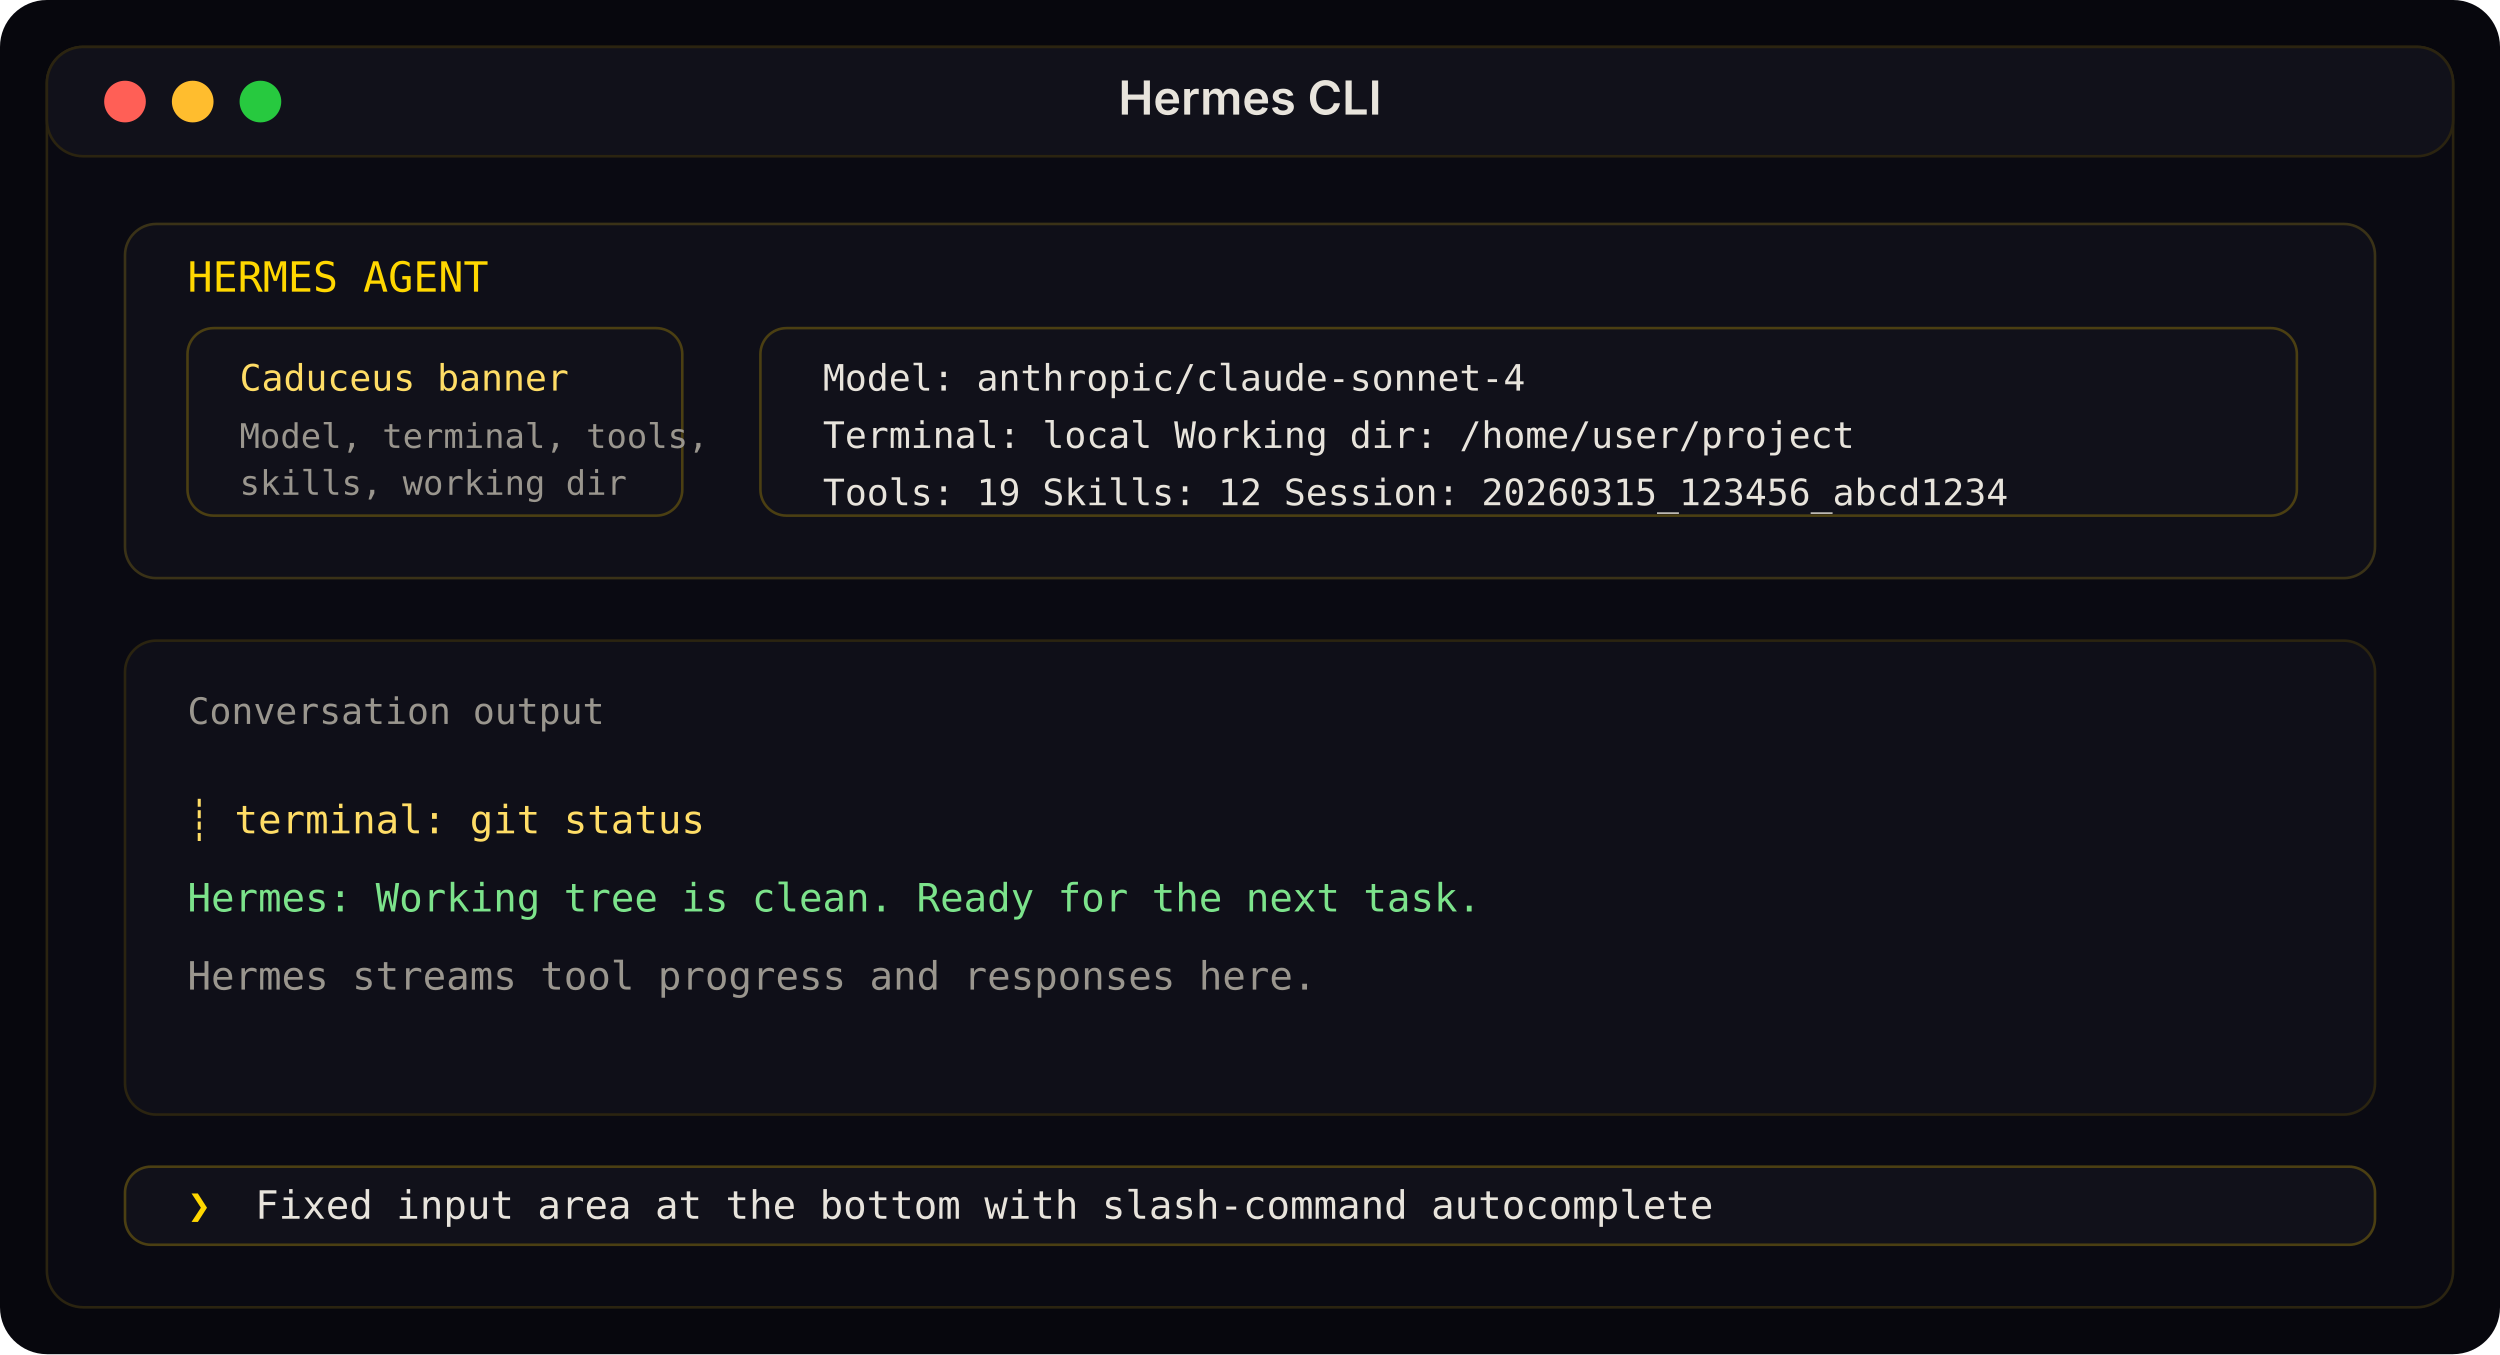
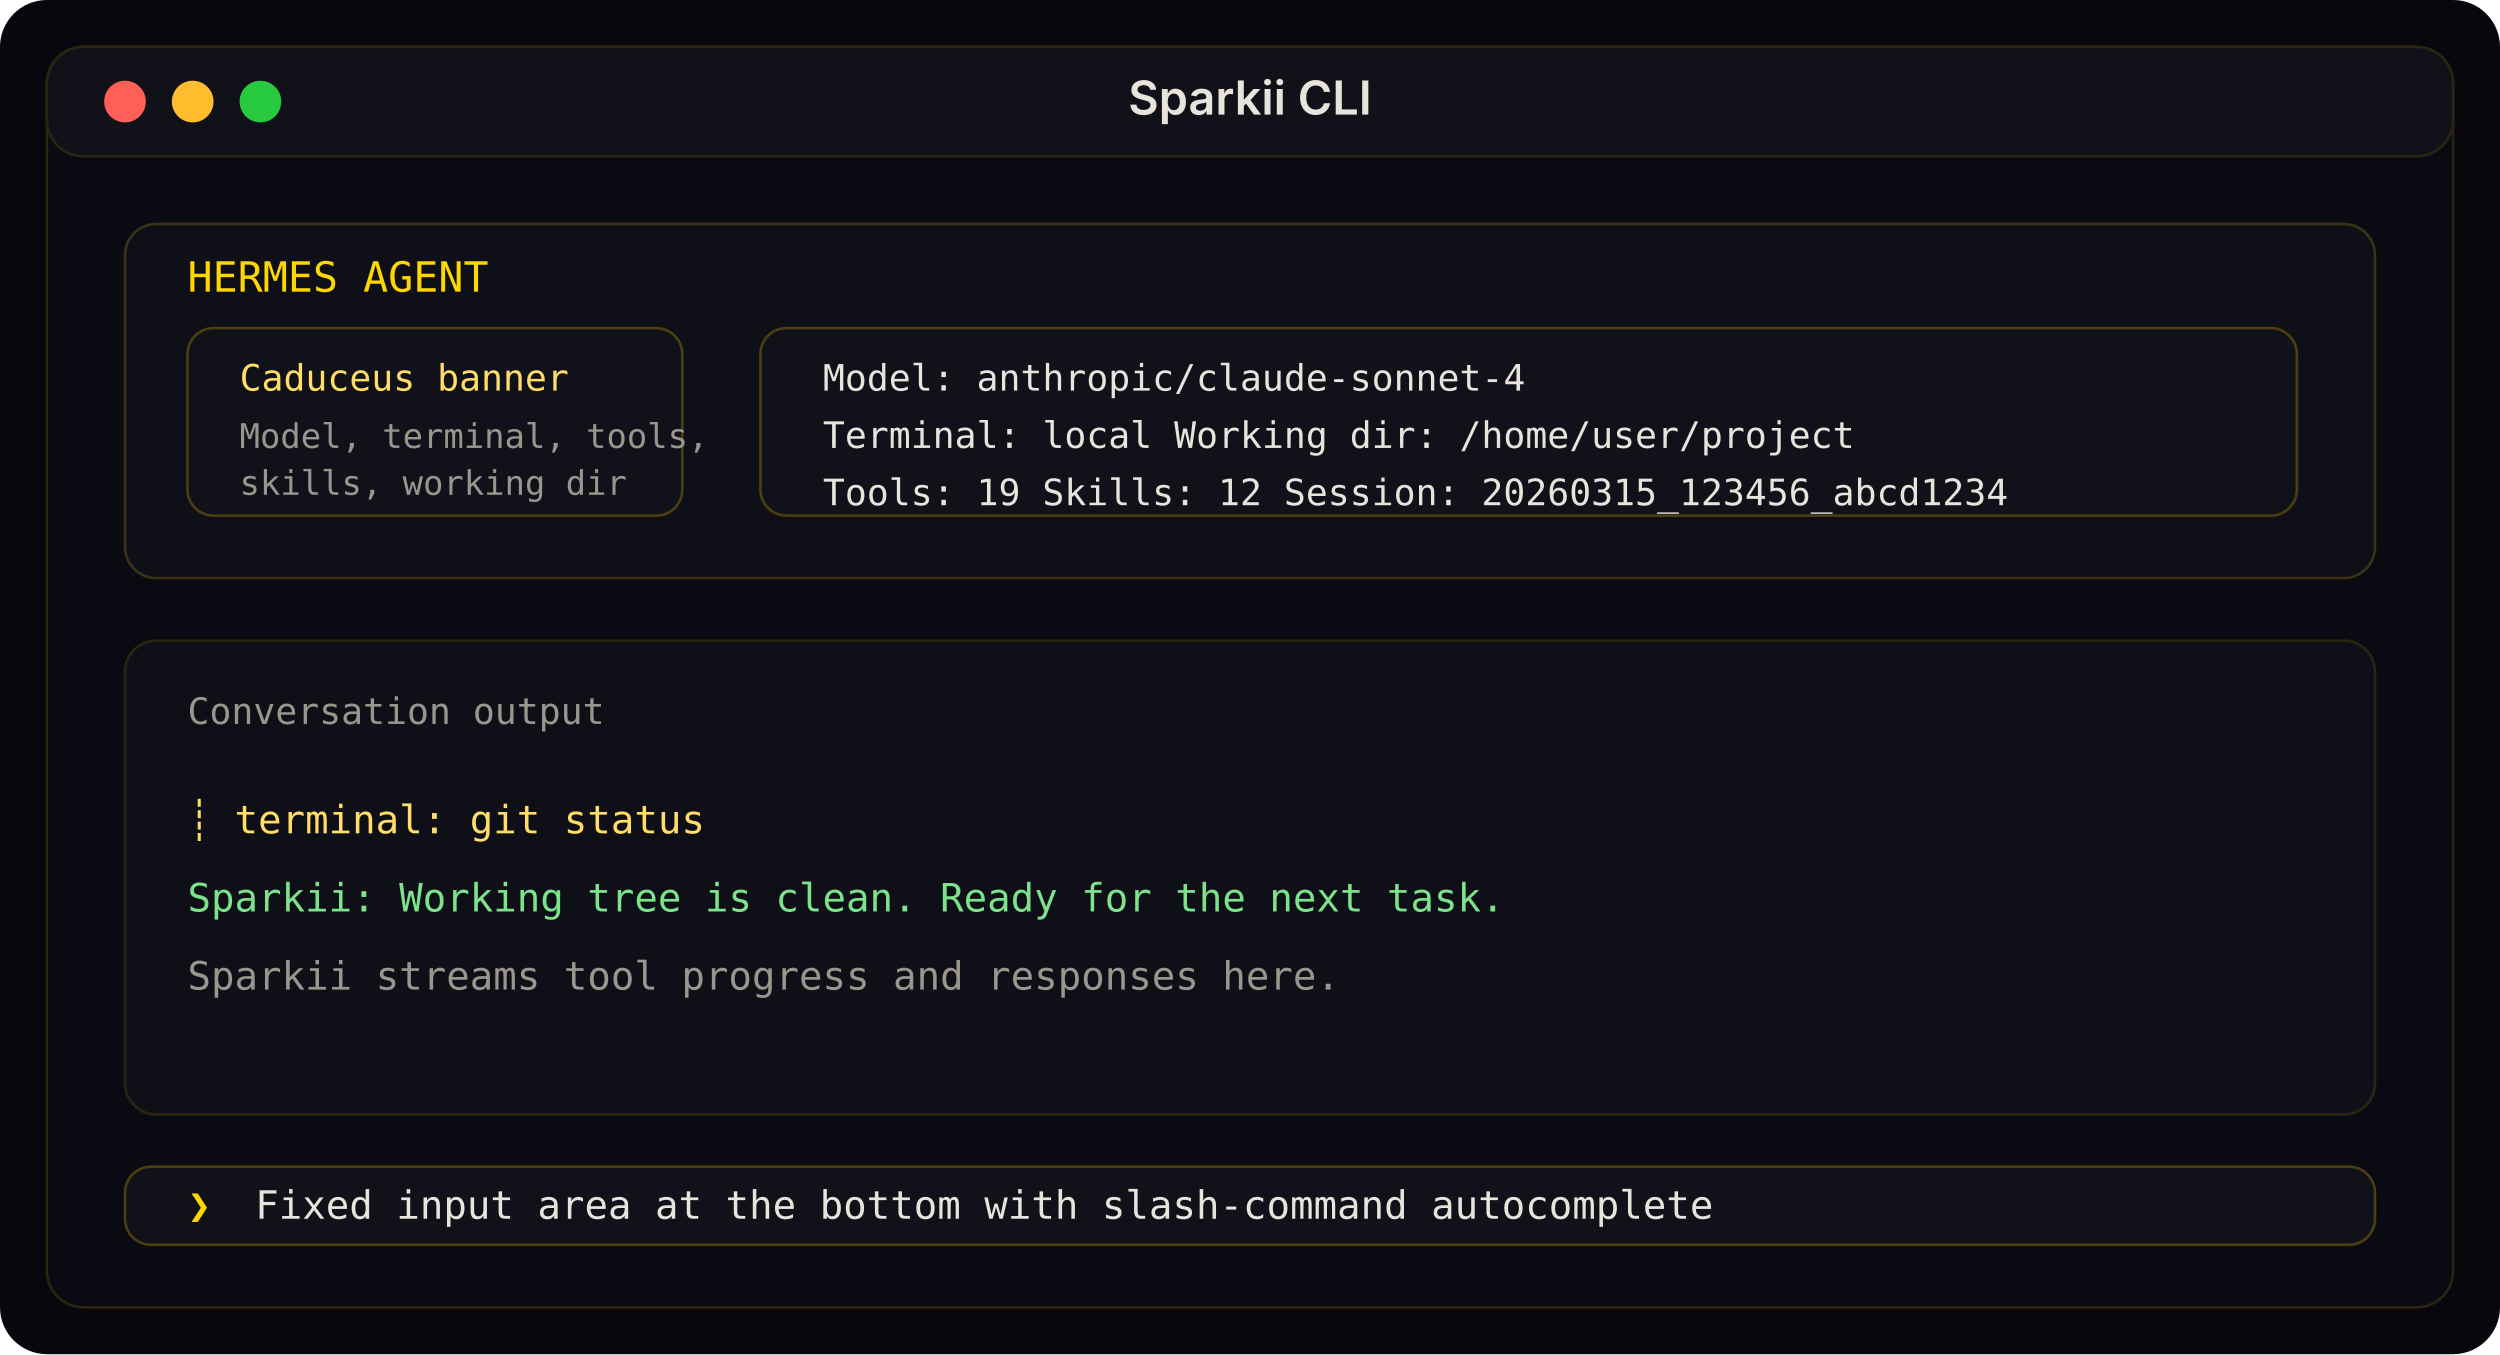
<svg xmlns="http://www.w3.org/2000/svg" width="960" height="520" viewBox="0 0 960 520" role="img" aria-labelledby="title desc">
  <rect width="960" height="520" rx="18" fill="#07070d" />
  <rect x="18" y="18" width="924" height="484" rx="14" fill="#0a0a12" stroke="#2b2410" />
  <rect x="18" y="18" width="924" height="42" rx="14" fill="#11111a" stroke="#2b2410" />
  <circle cx="48" cy="39" r="8" fill="#ff5f56" />
  <circle cx="74" cy="39" r="8" fill="#ffbd2e" />
  <circle cx="100" cy="39" r="8" fill="#27c93f" />
-   <text x="480" y="44" text-anchor="middle" fill="#e8e4dc" font-family="Inter, sans-serif" font-size="18" font-weight="600">Hermes CLI</text>
+   <text x="480" y="44" text-anchor="middle" fill="#e8e4dc" font-family="Inter, sans-serif" font-size="18" font-weight="600">Sparkii CLI</text>
  <rect x="48" y="86" width="864" height="136" rx="12" fill="#0f0f18" stroke="#3a3217" />
  <text x="72" y="112" fill="#ffd700" font-family="JetBrains Mono, monospace" font-size="16">HERMES AGENT</text>
  <rect x="72" y="126" width="190" height="72" rx="10" fill="#11111a" stroke="#4b3f12" />
  <text x="92" y="150" fill="#ffdd66" font-family="JetBrains Mono, monospace" font-size="14">Caduceus banner</text>
  <text x="92" y="172" fill="#9a968e" font-family="JetBrains Mono, monospace" font-size="13">Model, terminal, tools,</text>
  <text x="92" y="190" fill="#9a968e" font-family="JetBrains Mono, monospace" font-size="13">skills, working dir</text>
  <rect x="292" y="126" width="590" height="72" rx="10" fill="#11111a" stroke="#4b3f12" />
  <text x="316" y="150" fill="#e8e4dc" font-family="JetBrains Mono, monospace" font-size="14">Model: anthropic/claude-sonnet-4</text>
  <text x="316" y="172" fill="#e8e4dc" font-family="JetBrains Mono, monospace" font-size="14">Terminal: local   Working dir: /home/user/project</text>
  <text x="316" y="194" fill="#e8e4dc" font-family="JetBrains Mono, monospace" font-size="14">Tools: 19   Skills: 12   Session: 20260315_123456_abcd1234</text>
  <rect x="48" y="246" width="864" height="182" rx="12" fill="#0f0f18" stroke="#2b2410" />
  <text x="72" y="278" fill="#9a968e" font-family="JetBrains Mono, monospace" font-size="14">Conversation output</text>
  <text x="72" y="320" fill="#ffdd66" font-family="JetBrains Mono, monospace" font-size="15">┊ terminal: git status</text>
-   <text x="72" y="350" fill="#7ce38b" font-family="JetBrains Mono, monospace" font-size="15">Hermes: Working tree is clean. Ready for the next task.</text>
-   <text x="72" y="380" fill="#9a968e" font-family="JetBrains Mono, monospace" font-size="15">Hermes streams tool progress and responses here.</text>
+   <text x="72" y="350" fill="#7ce38b" font-family="JetBrains Mono, monospace" font-size="15">Sparkii: Working tree is clean. Ready for the next task.</text>
+   <text x="72" y="380" fill="#9a968e" font-family="JetBrains Mono, monospace" font-size="15">Sparkii streams tool progress and responses here.</text>
  <rect x="48" y="448" width="864" height="30" rx="10" fill="#11111a" stroke="#4b3f12" />
  <text x="72" y="468" fill="#ffd700" font-family="JetBrains Mono, monospace" font-size="15">❯</text>
  <text x="98" y="468" fill="#e8e4dc" font-family="JetBrains Mono, monospace" font-size="15">Fixed input area at the bottom with slash-command autocomplete</text>
</svg>
